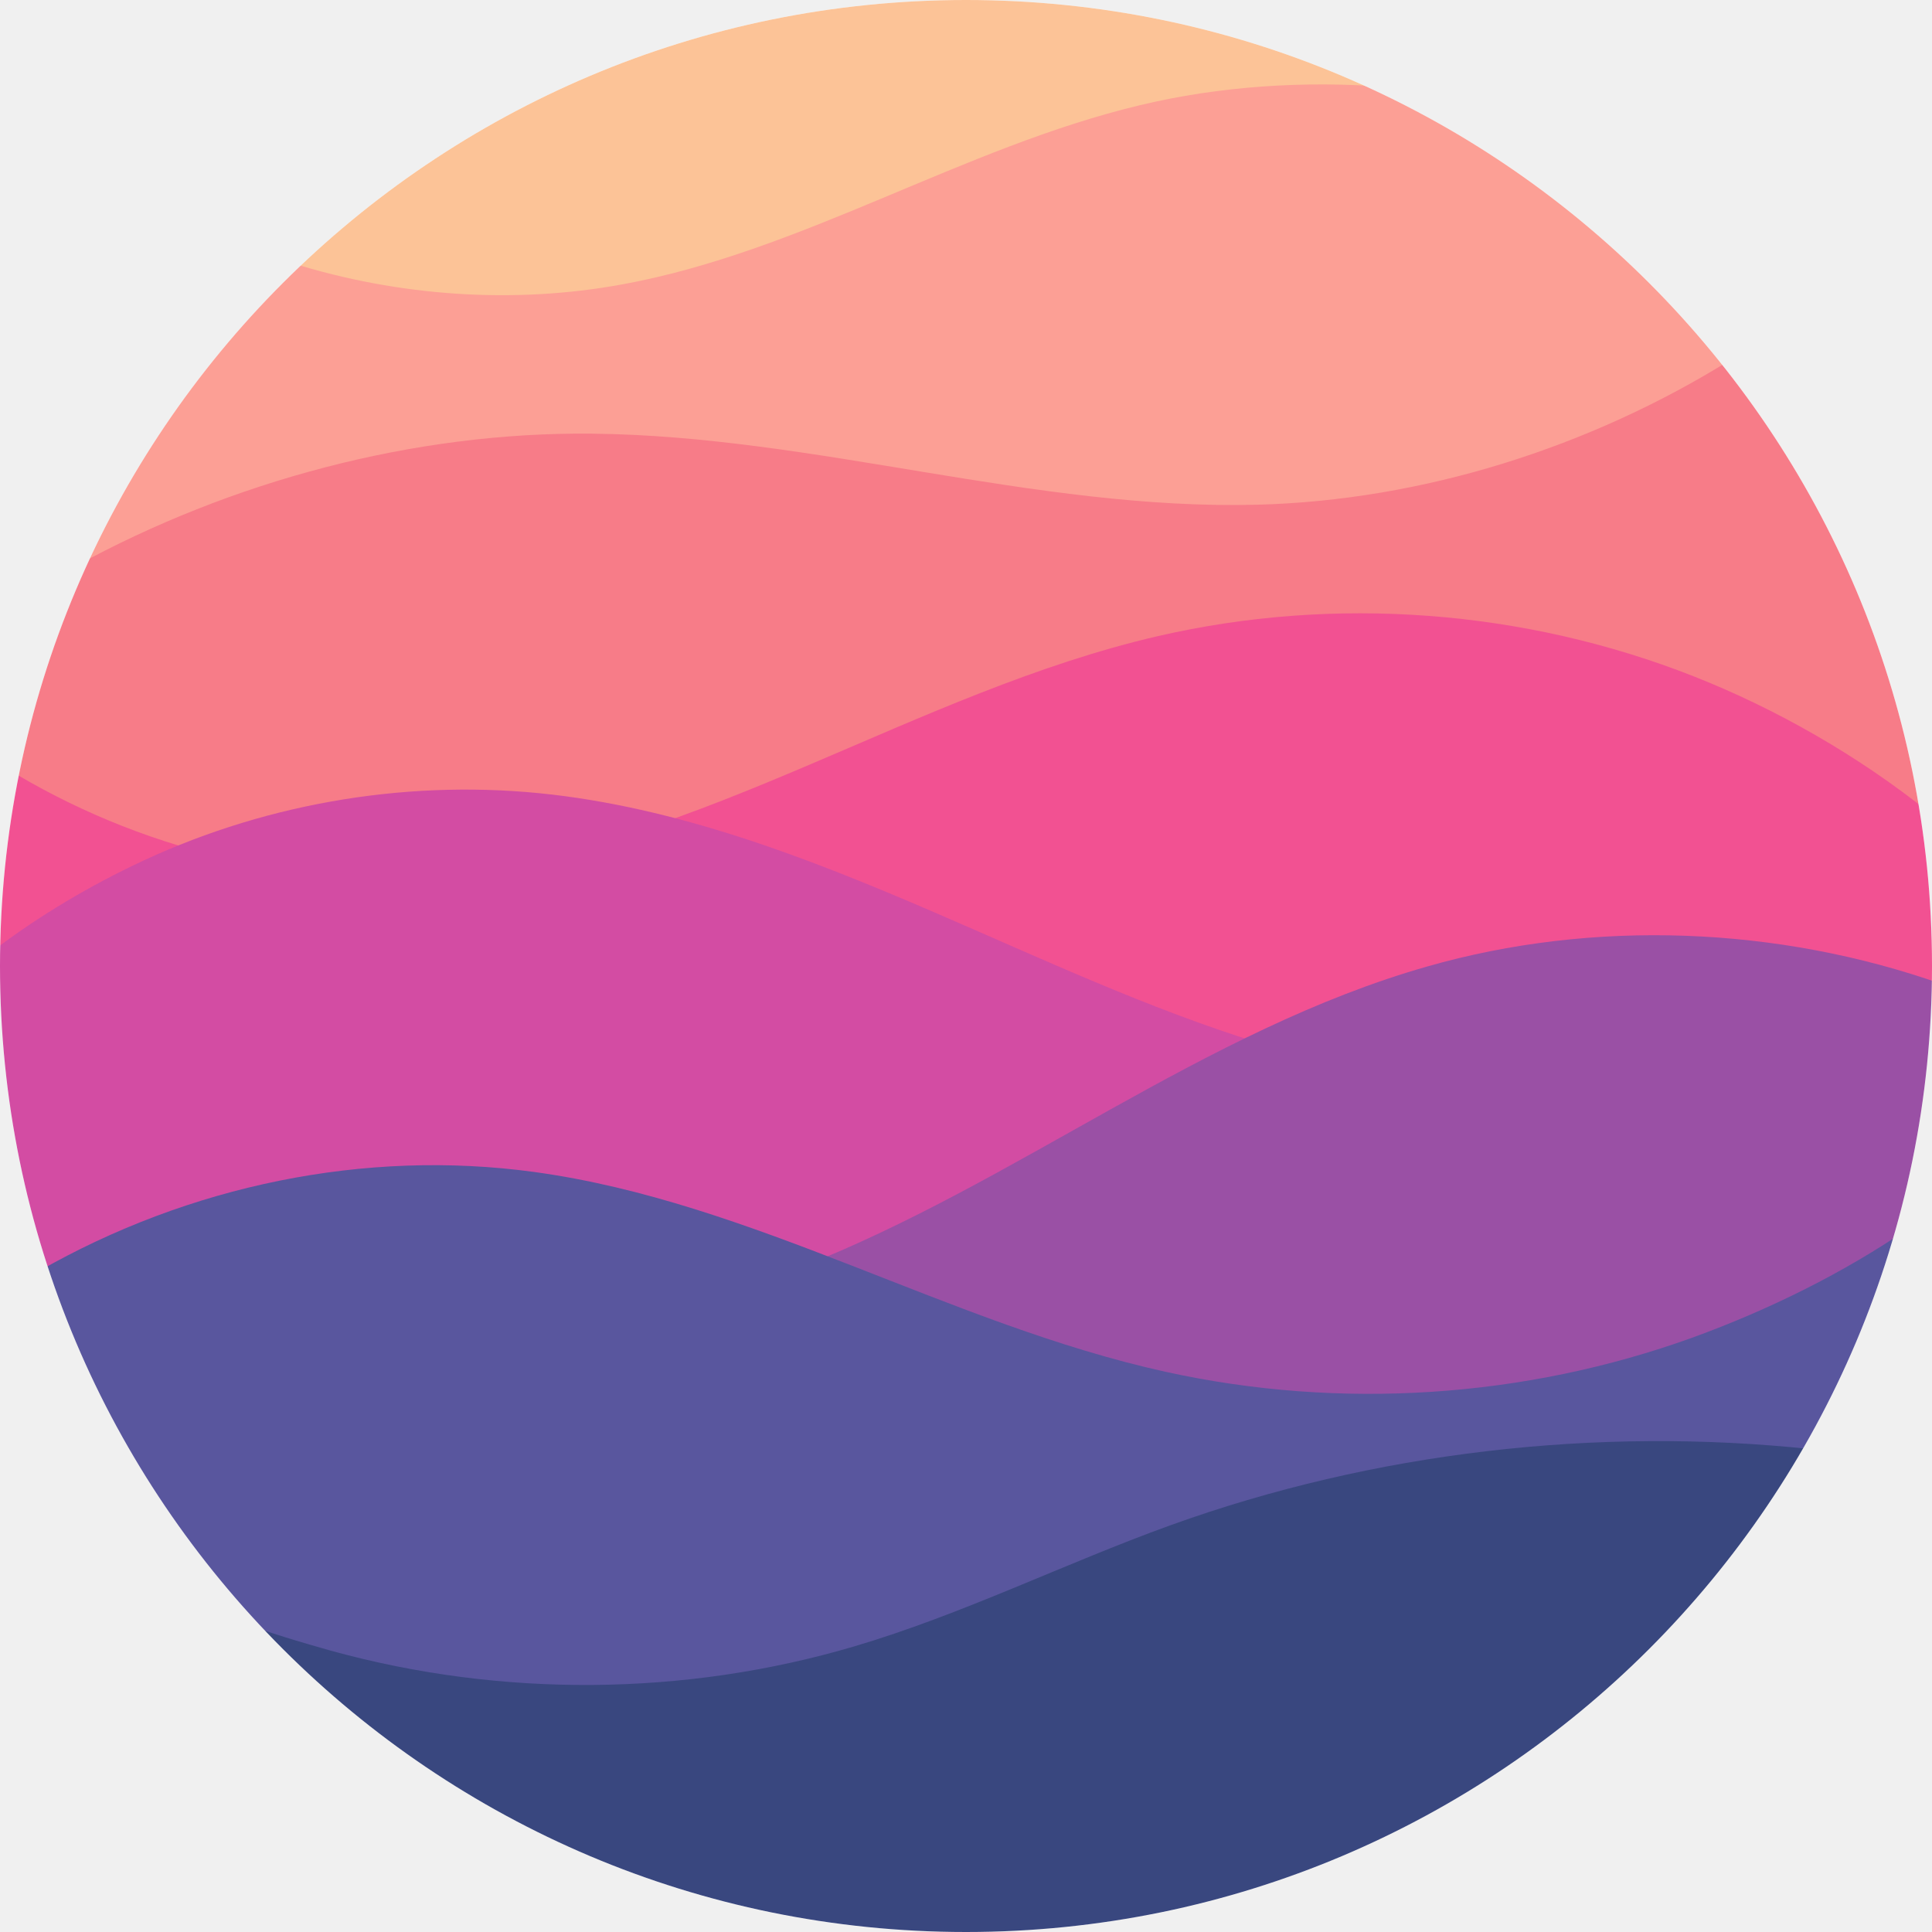
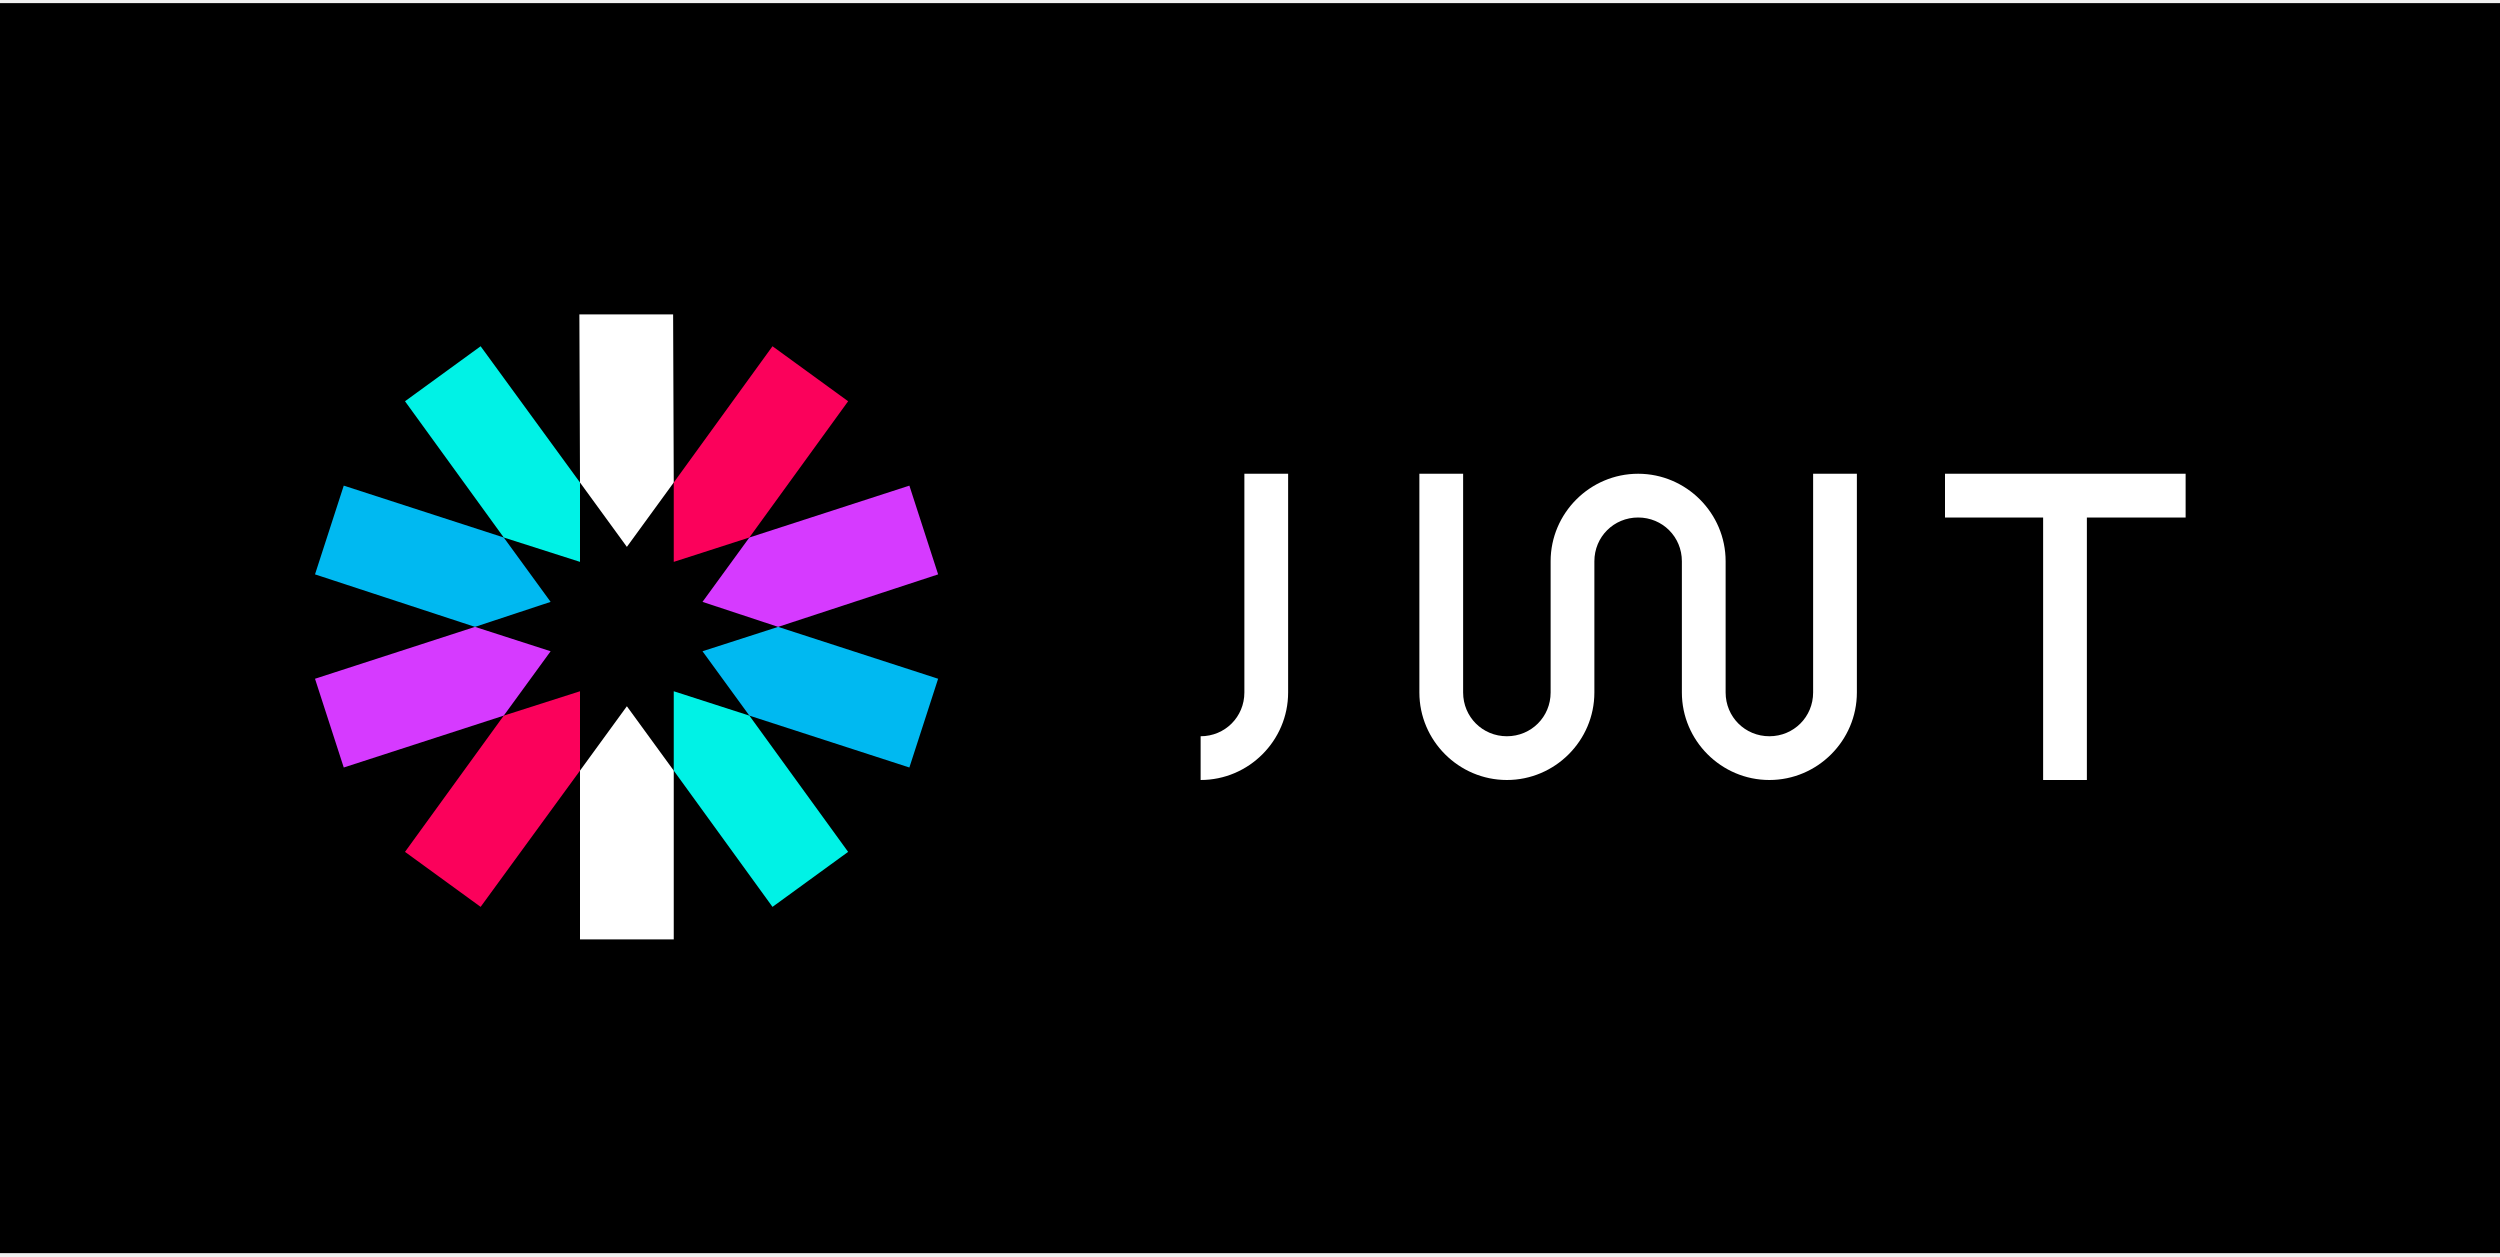
- <svg xmlns="http://www.w3.org/2000/svg" xmlns:xlink="http://www.w3.org/1999/xlink" width="256px" height="256px" viewBox="0 0 256 256" version="1.1" preserveAspectRatio="xMidYMid">
-   <defs>
-     <circle id="path-1" cx="128" cy="128" r="128" />
-   </defs>
-   <g>
-     <mask id="mask-2" fill="white">
-       <use xlink:href="#path-1" />
-     </mask>
-     <use fill="#FFFFFF" xlink:href="#path-1" />
-     <g mask="url(#mask-2)" fill-rule="nonzero">
-       <g transform="translate(-2, -1)">
-         <path d="M185.588,12.481 C168.752,4.478 149.916,0 130.034,0 C95.35,0 63.849,13.628 40.594,35.821 C15.87,59.417 229.349,33.281 185.588,12.481 Z" fill="#FCC397" />
-         <path d="M231.402,48.727 C231.55,48.912 220.834,63.234 188.628,67.3 C123.623,75.507 12.019,76.374 12.188,76.005 C19.092,60.834 28.835,47.229 40.739,35.869 C54.765,40.248 70.032,41.339 84.473,38.678 C108.317,34.316 129.53,20.539 153.116,14.924 C163.584,12.409 174.99,11.674 185.732,12.528 C203.581,21.011 219.183,33.457 231.402,48.727 Z" fill="#FC9F95" />
-         <path d="M257.962,109.343 C258.044,109.865 111.375,123.652 39.914,119.633 C16.631,118.324 2.891,104.247 3.048,103.479 C5.012,93.901 8.033,84.708 11.983,76.028 C32.628,64.728 56.917,58.206 80.47,58.463 C110.005,58.766 138.98,68.613 168.516,67.879 C190.45,67.321 212.559,60.32 231.197,48.75 C244.932,65.916 254.392,86.651 257.962,109.343 Z" fill="#F77C88" />
-         <path d="M259.131,128.91 C259.131,129.628 259.114,131.06 259.114,131.06 C259.114,131.06 218.377,141.335 165.912,140.722 C92.427,139.863 -0.002,128.01 0,127.793 C0.073,119.196 0.982,110.799 2.652,102.679 C20.258,113.542 41.609,118.862 62.16,116.623 C78.501,114.852 94.024,108.806 109.158,102.371 C124.292,95.935 139.34,89.025 155.337,85.311 C178.836,79.869 203.973,81.769 226.438,90.623 C237.366,94.933 248.209,101.129 257.549,108.6 C258.591,115.217 259.131,122 259.131,128.91 Z" fill="#F25192" />
-         <path d="M112.194,171.017 C73.321,178.196 6.609,169.916 6.441,169.404 C2.261,156.674 0,143.075 0,128.947 C0,128.574 0.002,128.201 0.005,127.829 C5.906,123.15 12.799,118.977 19.528,115.735 C36.172,107.659 55.057,104.29 73.468,106.104 C91.664,107.918 109.04,114.655 125.856,121.911 C140.023,128.024 154.099,134.628 168.804,139.19 C170.245,139.637 154.985,163.115 112.194,171.017 Z" fill="#D34CA3" />
-         <path d="M254.618,163.852 C251.904,168.436 226.088,183.879 191.093,186.524 C144.758,190.026 90.02,176.02 108.178,168.892 C136.765,157.663 161.557,137.494 191.093,129.072 C213.157,122.751 237.615,123.75 259.275,131.388 C259.092,142.614 257.482,153.494 254.618,163.852 Z" fill="#9A50A5" />
-         <path d="M242.591,193.573 C220.218,232.416 57.953,242.157 34.248,216.028 C22.182,202.728 12.841,186.908 7.109,169.453 C27.036,158.064 50.363,153.227 72.784,156.293 C101.802,160.266 127.802,176.462 156.432,182.768 C179.543,187.864 204.034,186.266 226.282,178.233 C236.34,174.574 246.312,169.67 255.131,163.607 C252.201,174.202 247.959,184.253 242.591,193.573 Z" fill="#59569E" />
-         <path d="M242.058,193.029 C219.732,232.051 177.695,258.346 129.517,258.346 C91.452,258.346 57.221,241.932 33.516,215.795 C37.449,217.299 41.849,218.599 45.882,219.735 C68.432,225.954 92.707,225.782 115.128,219.174 C129.487,214.941 142.982,208.203 157.082,203.107 C183.986,193.405 213.599,189.989 242.058,193.029 Z" fill="#39477F" />
+ <svg xmlns="http://www.w3.org/2000/svg" width="400px" height="201px" viewBox="0 0 400 201" version="1.1">
+   <defs />
+   <g id="Page-1" stroke="none" stroke-width="1" fill="none" fill-rule="evenodd">
+     <g id="Group">
+       <rect id="Rectangle-path" fill="#000000" x="0" y="0.5" width="400" height="200" />
+       <g transform="translate(50, 50)" id="Shape">
+         <g>
+           <path d="M57.8,27.2 L57.7,0.3 L42.7,0.3 L42.8,27.2 L50.3,37.5 L57.8,27.2 Z" fill="#FFFFFF" />
+           <path d="M42.8,73.3 L42.8,100.3 L57.8,100.3 L57.8,73.3 L50.3,63 L42.8,73.3 Z" fill="#FFFFFF" />
+           <path d="M57.8,73.3 L73.6,95.1 L85.7,86.3 L69.9,64.5 L57.8,60.6 L57.8,73.3 Z" fill="#00F2E6" />
+           <path d="M42.8,27.2 L26.9,5.4 L14.8,14.2 L30.6,36 L42.8,39.9 L42.8,27.2 Z" fill="#00F2E6" />
+           <path d="M30.6,36 L5,27.7 L0.4,41.9 L26,50.3 L38.1,46.3 L30.6,36 Z" fill="#00B9F1" />
+           <path d="M62.4,54.2 L69.9,64.5 L95.5,72.8 L100.1,58.6 L74.5,50.3 L62.4,54.2 Z" fill="#00B9F1" />
+           <path d="M74.5,50.3 L100.1,41.9 L95.5,27.7 L69.9,36 L62.4,46.3 L74.5,50.3 Z" fill="#D63AFF" />
+           <path d="M26,50.3 L0.4,58.6 L5,72.8 L30.6,64.5 L38.1,54.2 L26,50.3 Z" fill="#D63AFF" />
+           <path d="M30.6,64.5 L14.8,86.3 L26.9,95.1 L42.8,73.3 L42.8,60.6 L30.6,64.5 Z" fill="#FB015B" />
+           <path d="M69.9,36 L85.7,14.2 L73.6,5.4 L57.8,27.2 L57.8,39.9 L69.9,36 Z" fill="#FB015B" />
+         </g>
+         <path d="M156.1,25.8 L156.1,60.8 C156.1,68.5 149.8,74.8 142.1,74.8 L142.1,67.8 C146,67.8 149.1,64.7 149.1,60.8 L149.1,25.8 L156.1,25.8 L156.1,25.8 Z M283.9,32.8 L299.7,32.8 L299.7,25.8 L261.2,25.8 L261.2,32.8 L276.9,32.8 L276.9,74.8 L283.9,74.8 L283.9,32.8 L283.9,32.8 Z M240.1,25.8 L240.1,60.8 C240.1,64.7 237,67.8 233.1,67.8 C229.2,67.8 226.1,64.7 226.1,60.8 L226.1,39.8 C226.1,32.1 219.8,25.8 212.1,25.8 C204.4,25.8 198.1,32.1 198.1,39.8 L198.1,60.8 C198.1,64.7 195,67.8 191.1,67.8 C187.2,67.8 184.1,64.7 184.1,60.8 L184.1,25.8 L177.1,25.8 L177.1,60.8 C177.1,68.5 183.4,74.8 191.1,74.8 C198.8,74.8 205.1,68.5 205.1,60.8 L205.1,39.8 C205.1,35.9 208.2,32.8 212.1,32.8 C216,32.8 219.1,35.9 219.1,39.8 L219.1,39.8 L219.1,60.8 C219.1,68.5 225.4,74.8 233.1,74.8 C240.8,74.8 247.1,68.5 247.1,60.8 L247.1,25.8 L240.1,25.8 L240.1,25.8 Z" fill="#FFFFFF" />
      </g>
    </g>
  </g>
</svg>
